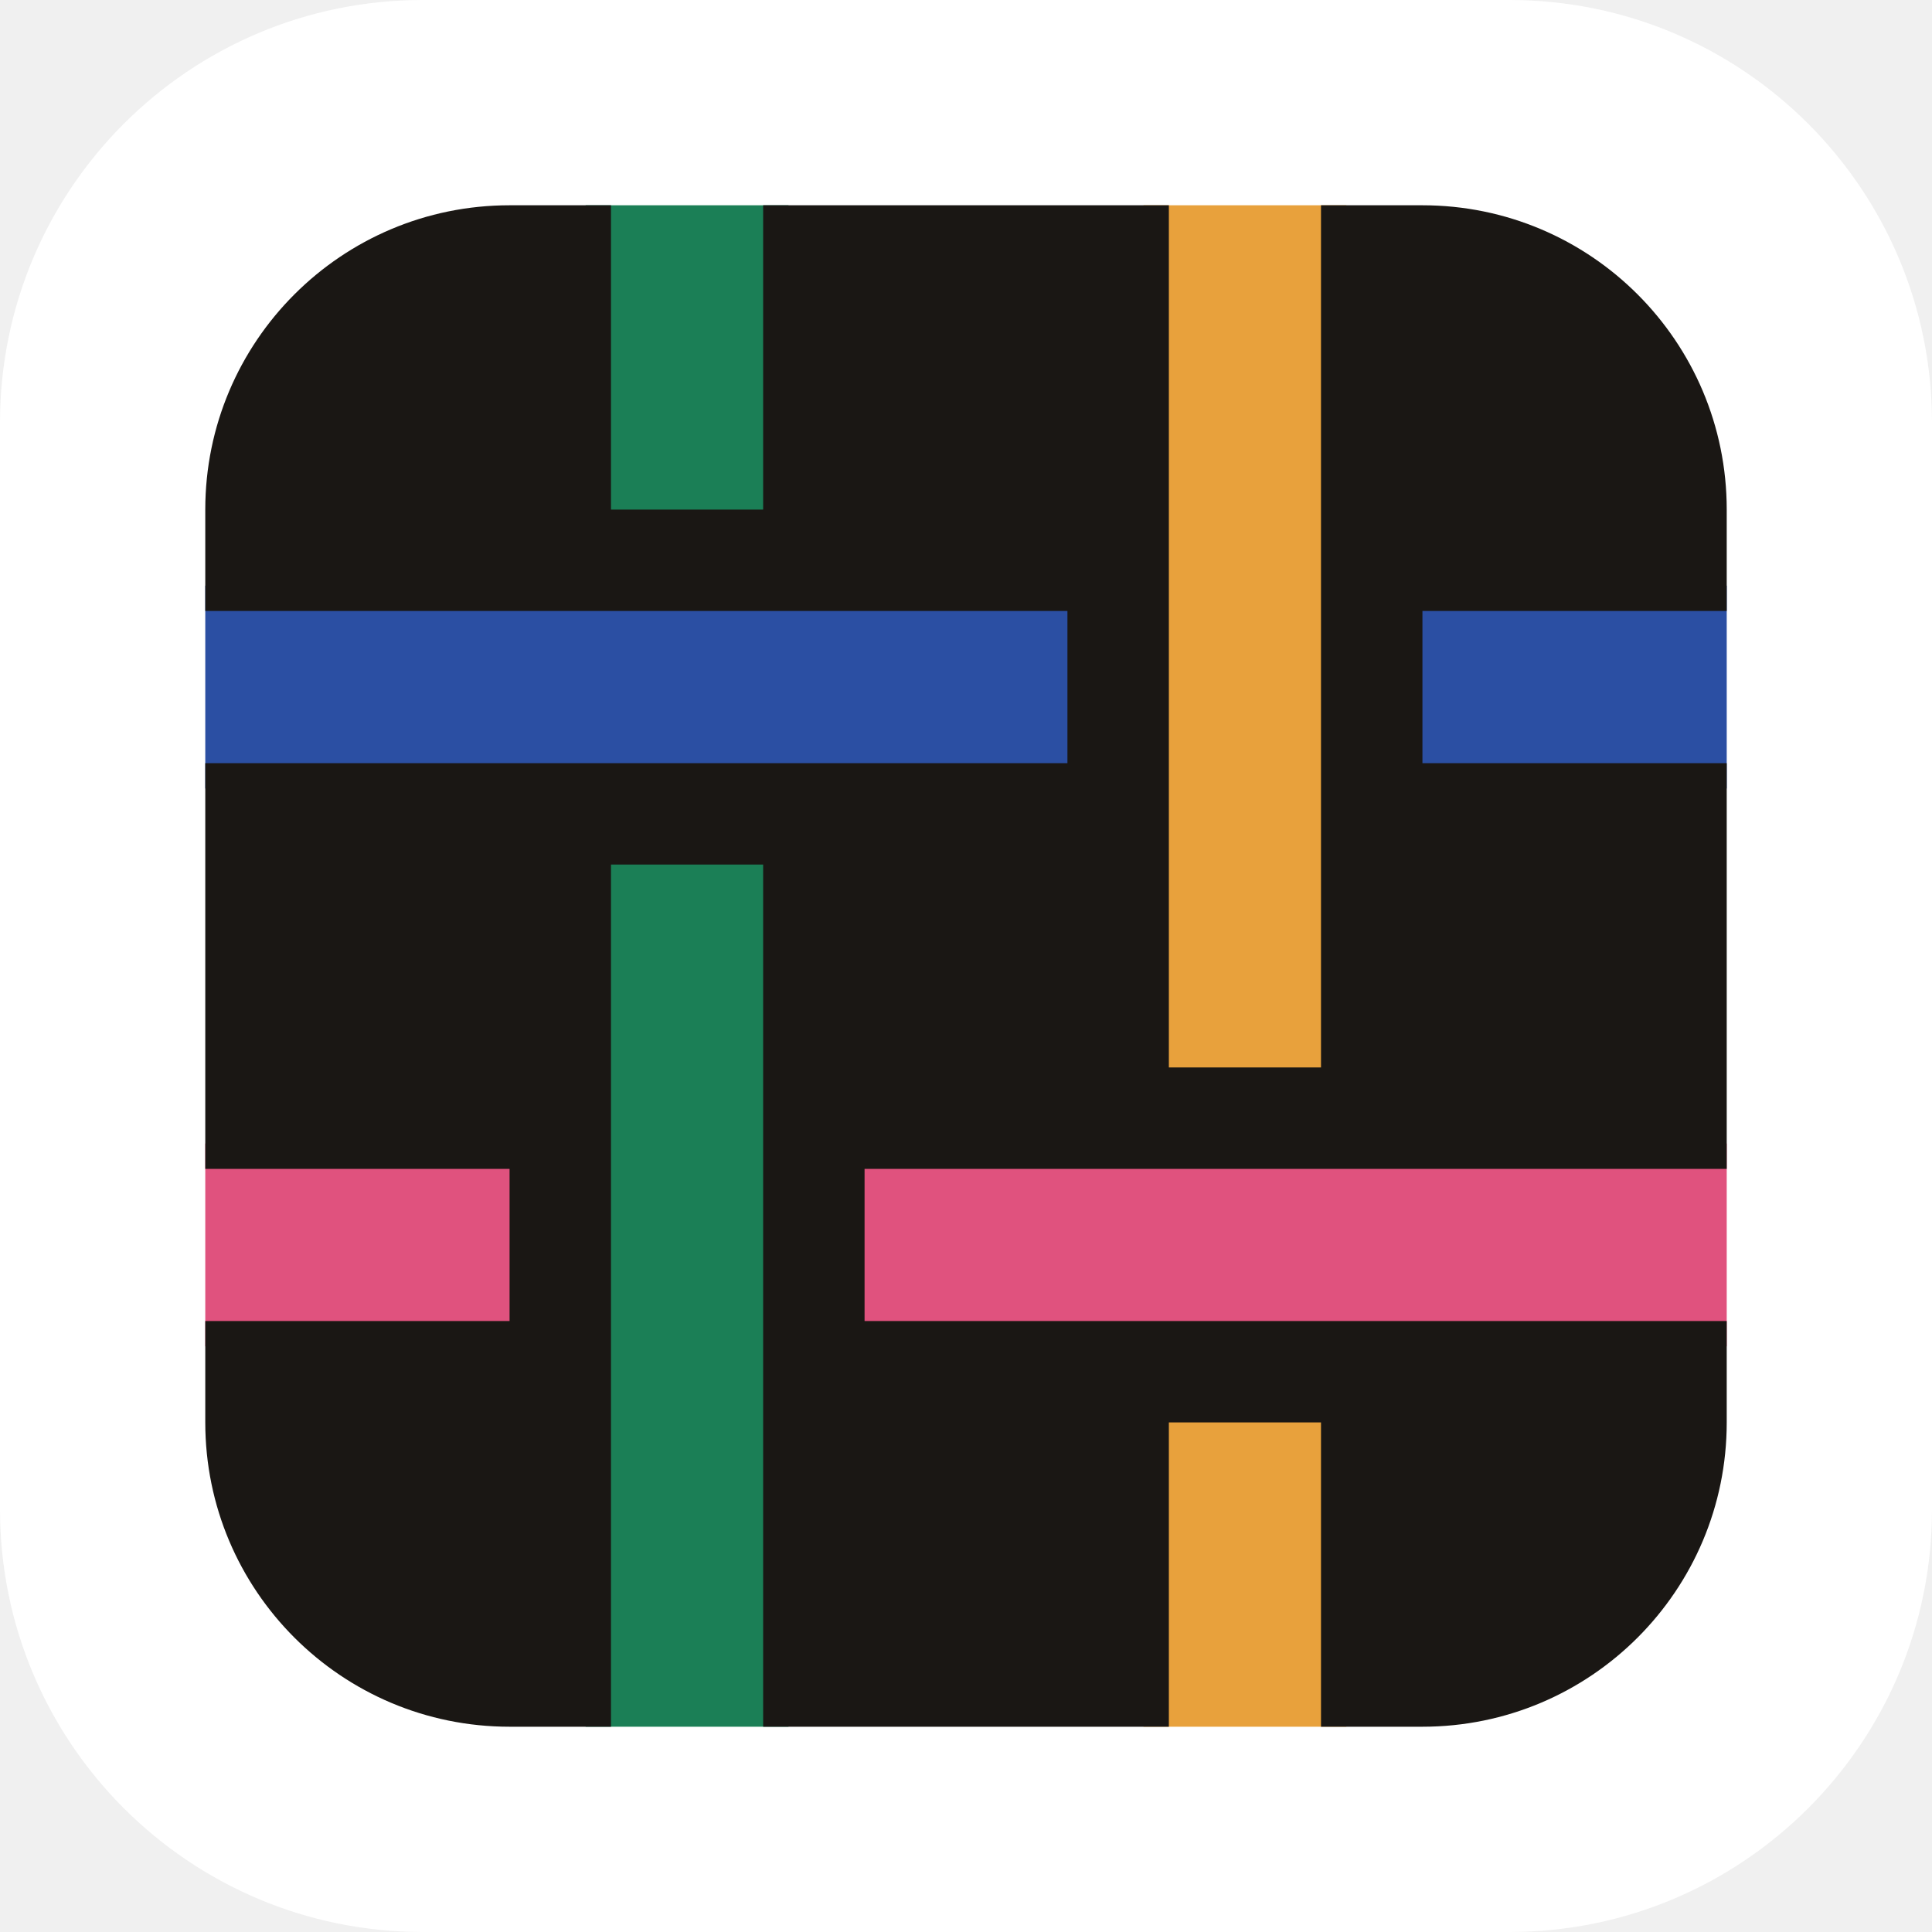
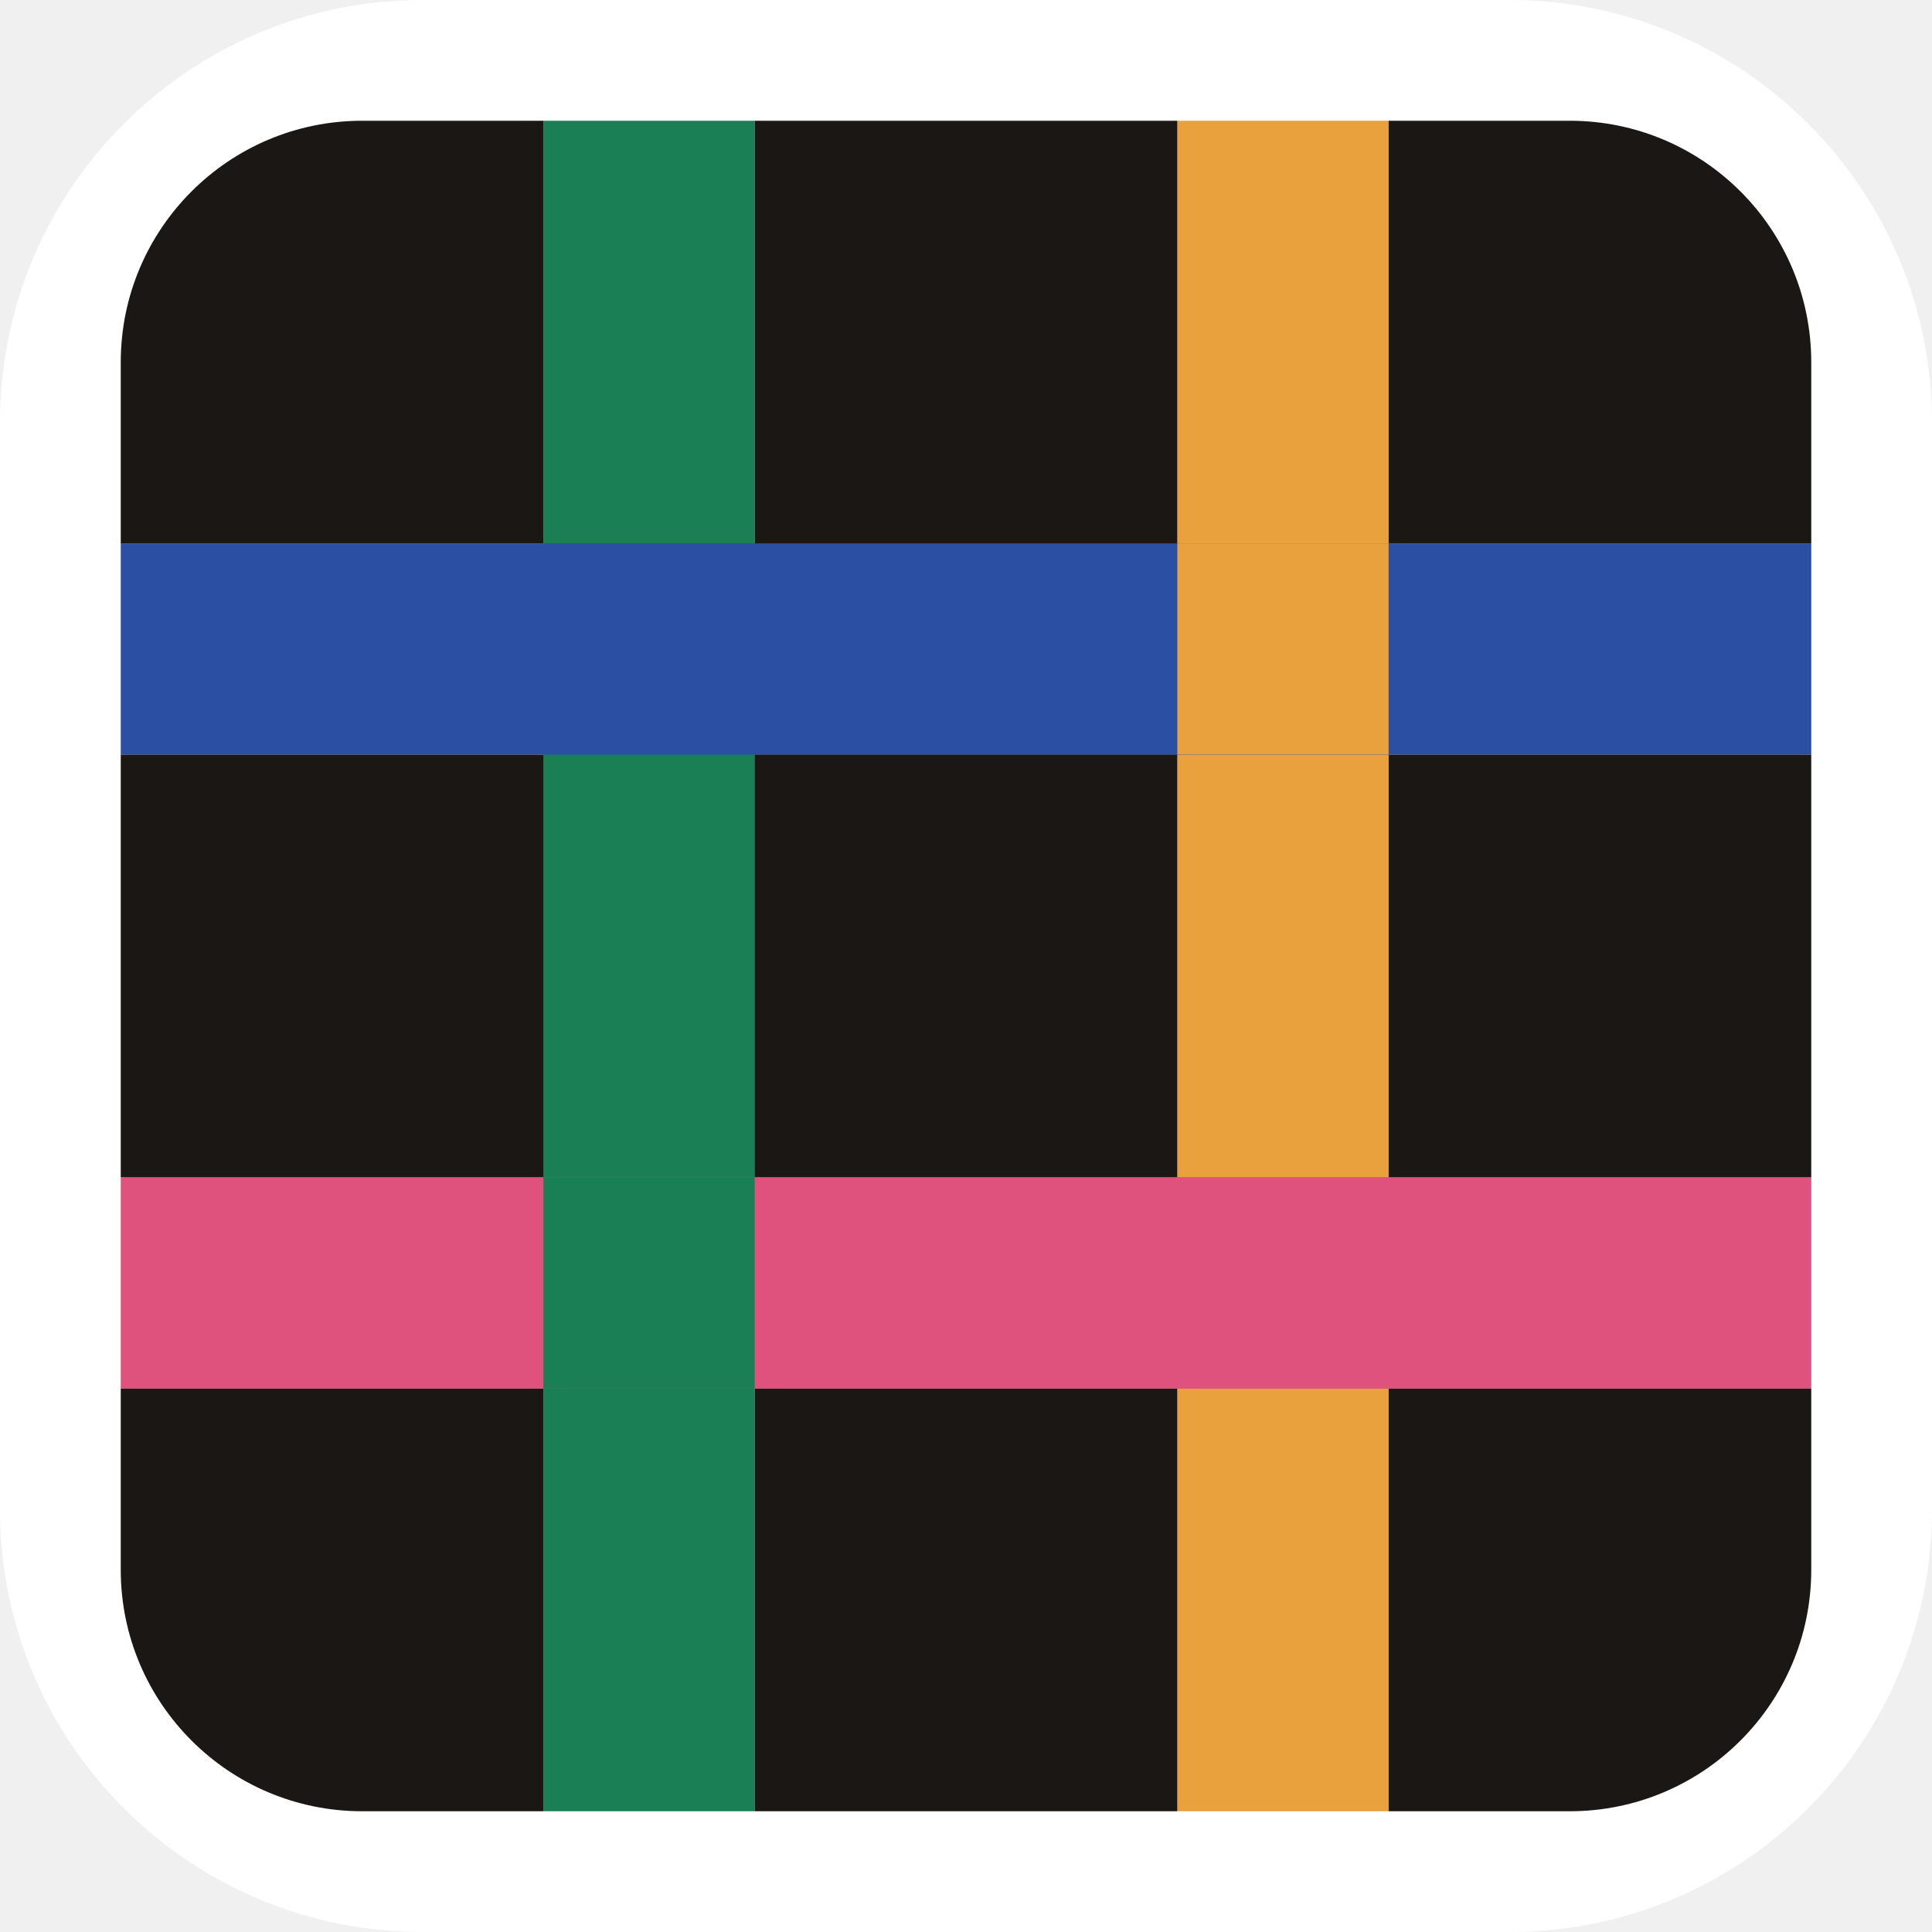
<svg xmlns="http://www.w3.org/2000/svg" viewBox="0 0 64 64" role="img" aria-label="Mosaico Telar">
  <rect width="64" height="64" rx="14" fill="#FFFFFF" />
-   <g transform="translate(5.12 5.12) scale(0.84)">
-     <rect fill="#1B7F56" x="17" y="2" width="8" height="14" />
-     <rect fill="#1B7F56" x="17" y="26" width="8" height="36" />
-     <rect fill="#E8A13C" x="39" y="2" width="8" height="36" />
-     <rect fill="#E8A13C" x="39" y="48" width="8" height="14" />
-     <rect fill="#2B4FA3" x="2" y="17" width="36" height="8" />
-     <rect fill="#2B4FA3" x="48" y="17" width="14" height="8" />
-     <rect fill="#E0527E" x="2" y="39" width="14" height="8" />
-     <rect fill="#E0527E" x="26" y="39" width="36" height="8" />
-     <path fill="#1A1714" d="M14.0 2.0H18.0V18.0H2.0V14.0a12 12 0 0 1 12 -12ZM24.0 2.0H40.0V18.0H24.0V2.0ZM46.0 2.0H50.0a12 12 0 0 1 12 12V18.0H46.0V2.0ZM2.0 24.0H18.0V40.0H2.0V24.0ZM24.0 24.0H40.0V40.0H24.0V24.0ZM46.0 24.0H62.0V40.0H46.0V24.0ZM2.0 46.0H18.0V62.0H14.0a12 12 0 0 1 -12 -12V46.0ZM24.0 46.0H40.0V62.0H24.0V46.0ZM46.0 46.0H62.0V50.0a12 12 0 0 1 -12 12H46.0V46.0ZM18.0 14.0h6v4h-6ZM18.0 24.0h6v4h-6ZM14.0 40.0h4v6h-4ZM24.0 40.0h4v6h-4ZM36.0 18.0h4v6h-4ZM46.0 18.0h4v6h-4ZM40.0 36.0h6v4h-6ZM40.0 46.0h6v4h-6Z" />
-   </g>
+   <rect fill="#1B7F56" x="18" y="4" width="7" height="56" />
+   <rect fill="#E8A13C" x="39" y="4" width="7" height="56" />
+   <rect fill="#2B4FA3" x="4" y="18" width="56" height="7" />
+   <rect fill="#E0527E" x="4" y="39" width="56" height="7" />
+   <rect fill="#2B4FA3" x="18" y="18" width="28" height="7" />
+   <rect fill="#E8A13C" x="39" y="18" width="7" height="7" />
+   <rect fill="#1B7F56" x="18" y="39" width="7" height="7" />
+   <rect fill="#E0527E" x="39" y="39" width="7" height="7" />
+   <rect fill="#1B7F56" x="18" y="25" width="7" height="14" />
+   <path fill="#1A1714" d="M12 4H18V18H4V12a8 8 0 0 1 8-8ZM25 4H39V18H25ZM46 4H52a8 8 0 0 1 8 8V18H46ZM4 25H18V39H4ZM25 25H39V39H25ZM46 25H60V39H46ZM4 46H18V60H12a8 8 0 0 1-8-8ZM25 46H39V60H25ZM46 46H60V52a8 8 0 0 1-8 8H46Z" />
</svg>
